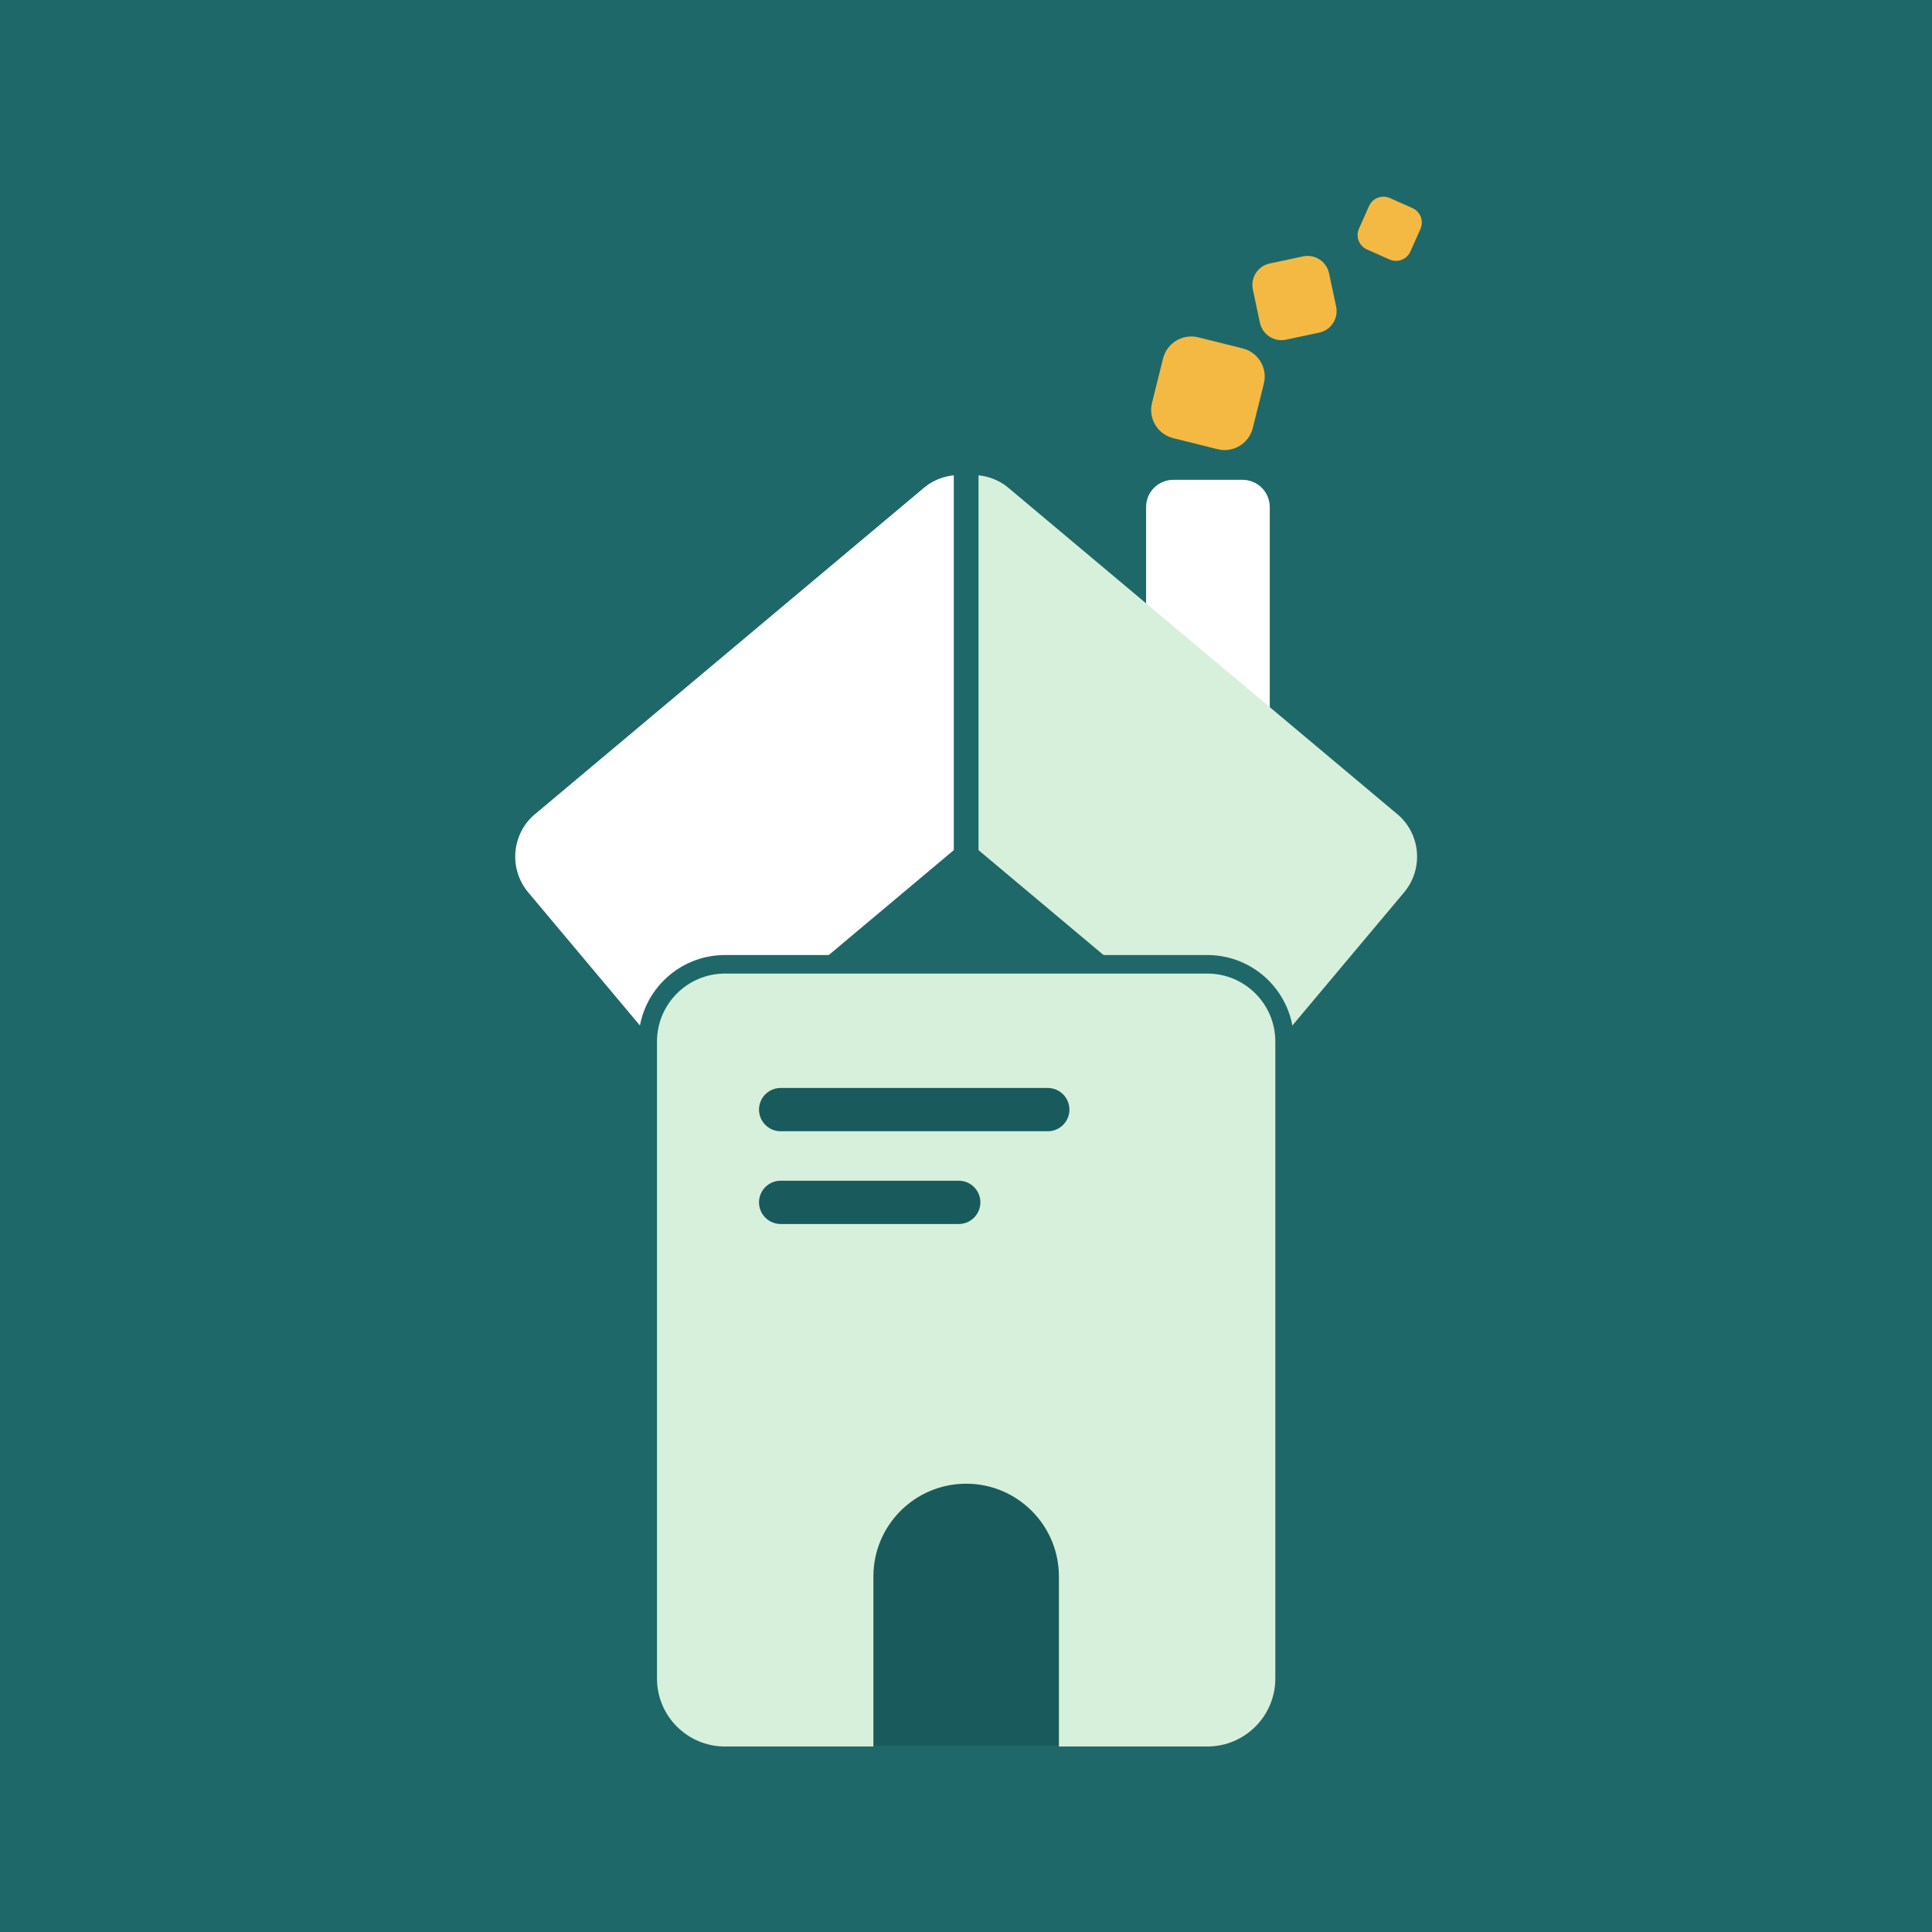
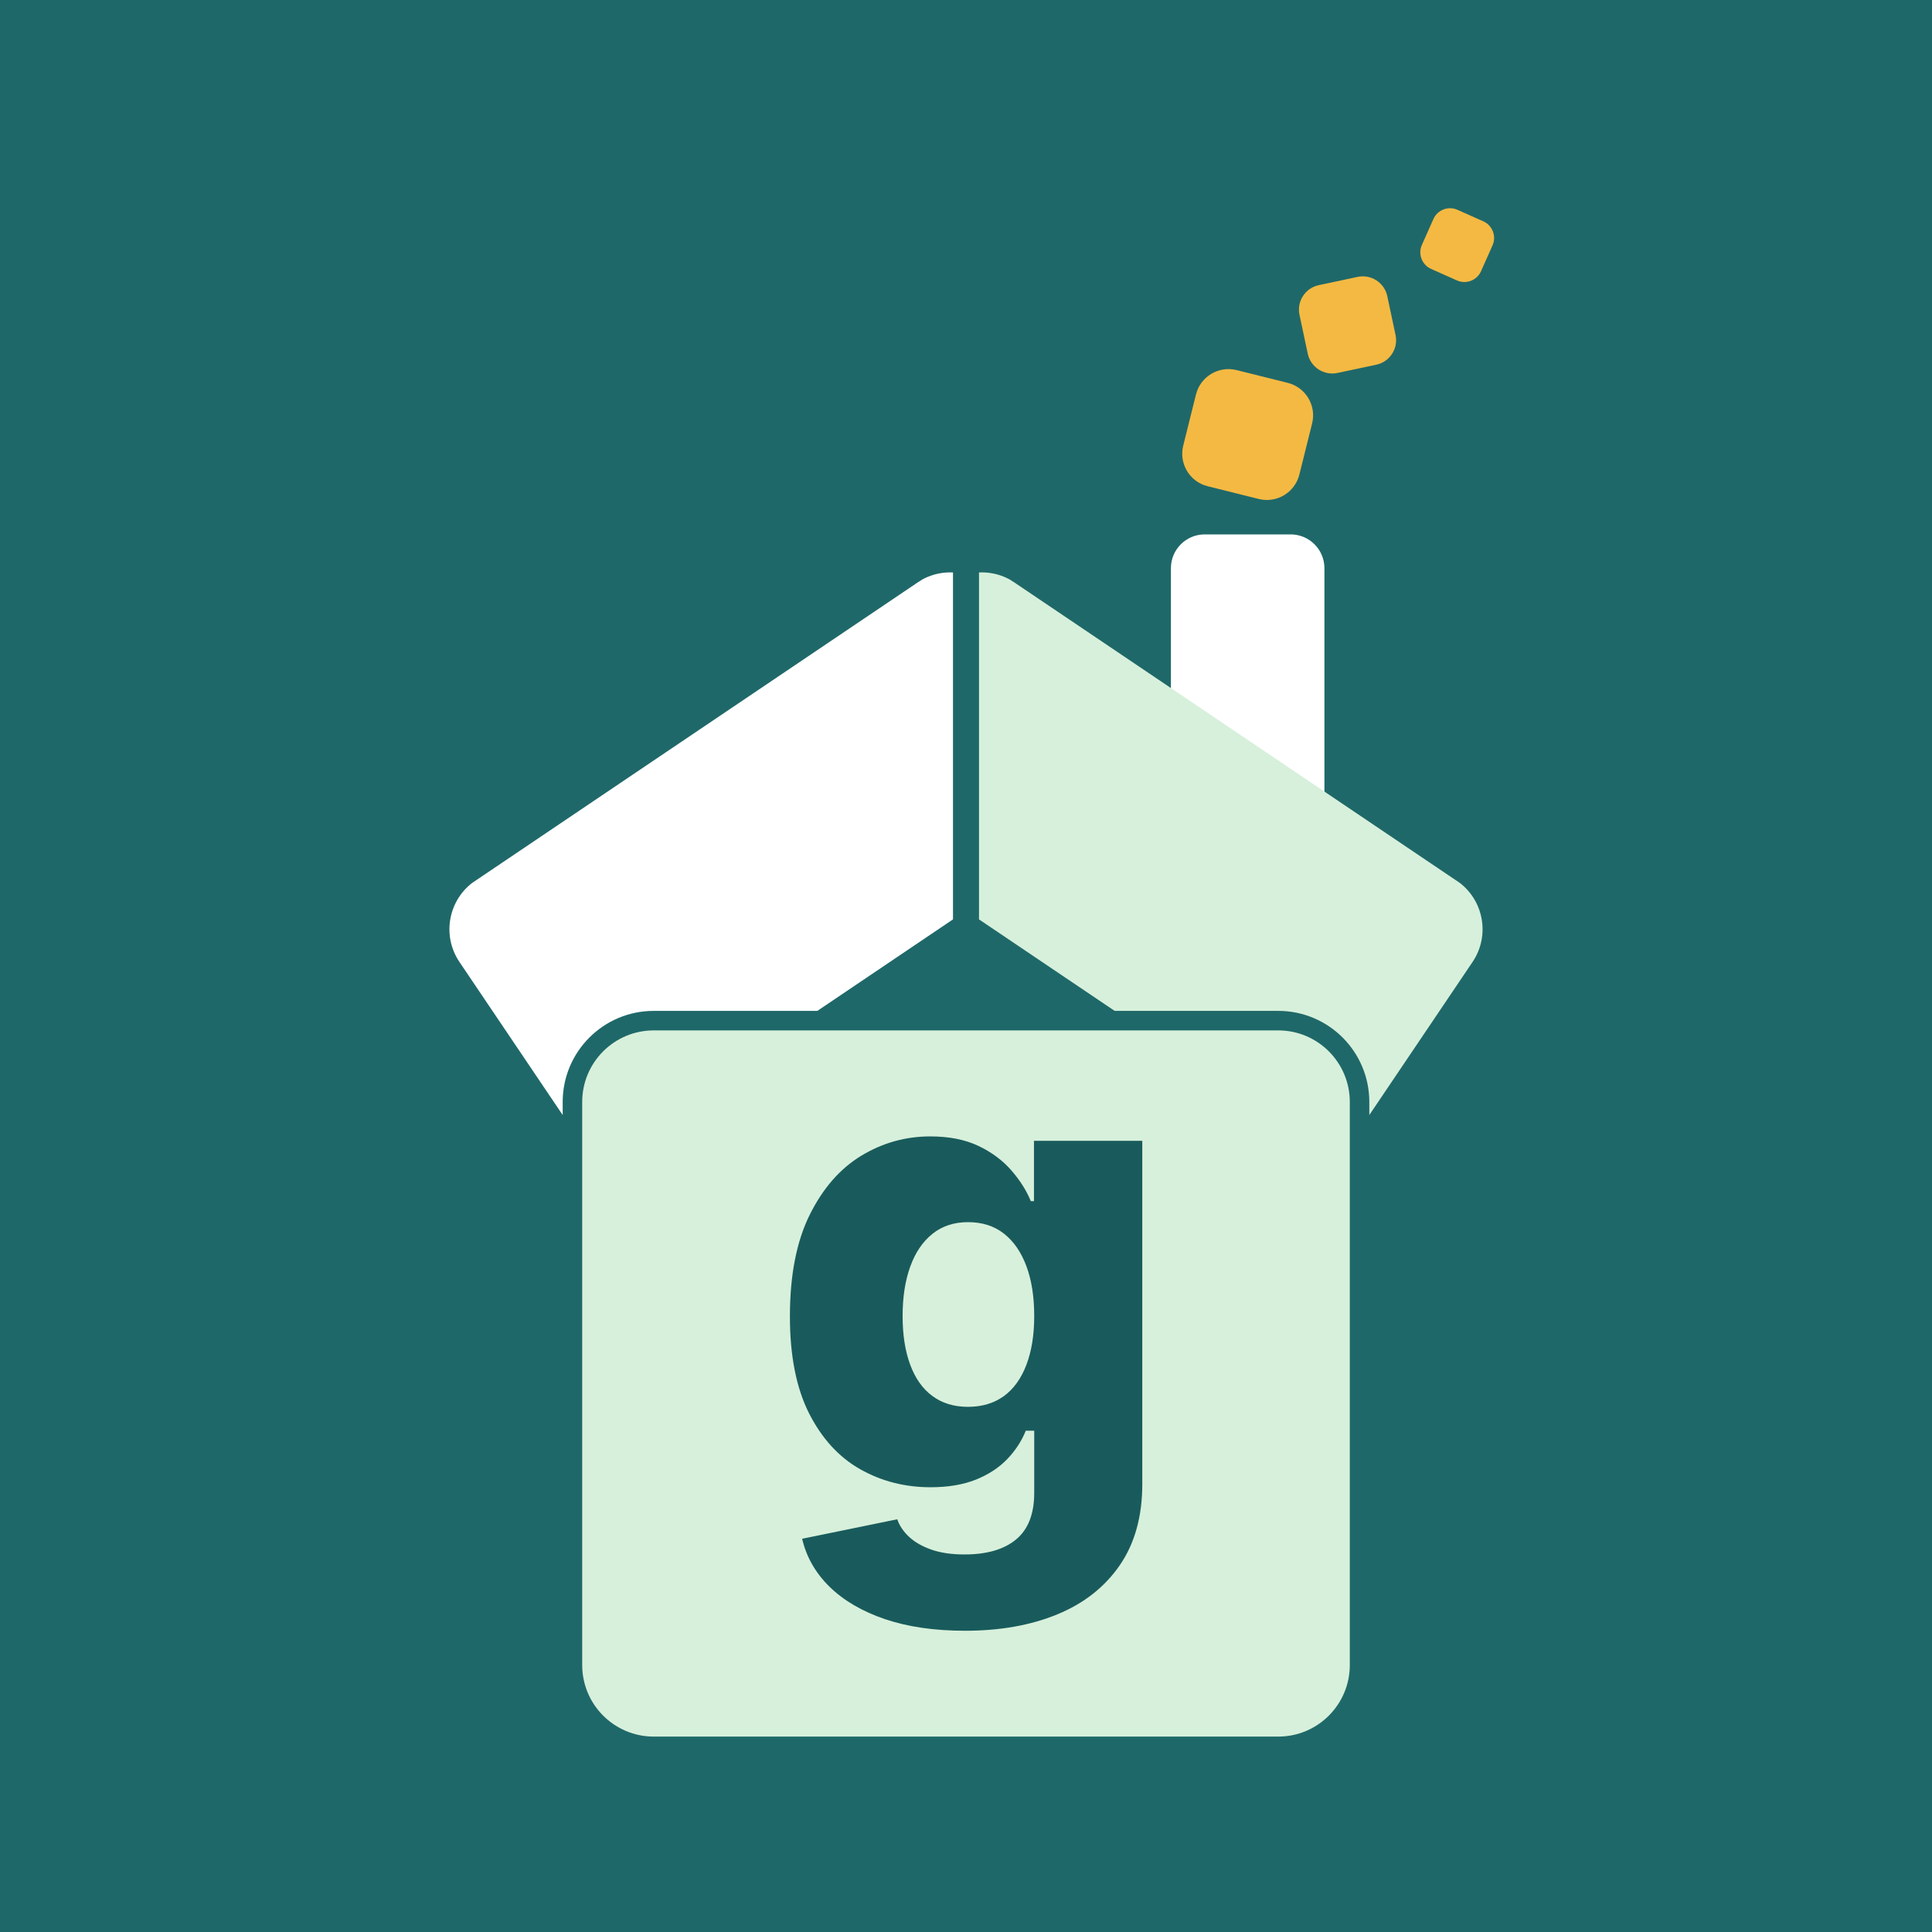
- <svg xmlns="http://www.w3.org/2000/svg" viewBox="-312.5 -146.3 624.9 624.9" width="512" height="512">
+ <svg xmlns="http://www.w3.org/2000/svg" viewBox="-297 -169 594 594" width="512" height="512">
  <defs>
    <clipPath id="roof">
-       <path d="M-1532.1 1285.6 L-13.8 11.6 Q0 0 13.8 11.6 L1532.1 1285.6 Z" />
+       <path d="M-1658.1 1118.4 L-14.9 10.1 Q0 0 14.9 10.1 L1658.1 1118.4 Z" />
    </clipPath>
    <clipPath id="hl">
      <rect x="-2000" y="-2000" width="1996" height="4000" />
    </clipPath>
    <clipPath id="hr">
      <rect x="4" y="-2000" width="2000" height="4000" />
    </clipPath>
  </defs>
-   <rect x="-312.5" y="-146.3" width="624.9" height="624.9" fill="#1f6869" />
-   <rect x="58.2" y="8.9" width="40" height="93.6" rx="8.8" fill="#ffffff" />
-   <rect x="61.4" y="-35.9" width="33.6" height="33.6" rx="9.4" fill="#f4b942" transform="rotate(14 78.2 -19.1)" />
-   <rect x="93.6" y="-62.5" width="25.2" height="25.2" rx="7.1" fill="#f4b942" transform="rotate(-12 106.2 -49.9)" />
-   <rect x="127.9" y="-81.4" width="18.2" height="18.2" rx="5.1" fill="#f4b942" transform="rotate(24 137 -72.3)" />
+   <rect x="-297" y="-169" width="594" height="594" fill="#1f6869" />
+   <rect x="63" y="-4.7" width="47.2" height="99" rx="10.4" fill="#ffffff" />
+   <rect x="68.2" y="-53.8" width="36.8" height="36.8" rx="10.3" fill="#f4b942" transform="rotate(14 86.6 -35.4)" />
+   <rect x="103.5" y="-82.9" width="27.6" height="27.6" rx="7.7" fill="#f4b942" transform="rotate(-12 117.3 -69.1)" />
+   <rect x="141.1" y="-103.6" width="19.9" height="19.9" rx="5.6" fill="#f4b942" transform="rotate(24 151 -93.7)" />
  <g clip-path="url(#roof)">
    <g clip-path="url(#hl)" fill="#ffffff">
-       <g transform="rotate(50)">
-         <rect width="96" height="200" rx="18" />
+       <g transform="rotate(56)">
+         <rect width="92" height="200" rx="18" />
      </g>
    </g>
    <g clip-path="url(#hr)" fill="#d7f0db">
-       <g transform="scale(-1 1) rotate(50)">
-         <rect width="96" height="200" rx="18" />
+       <g transform="scale(-1 1) rotate(56)">
+         <rect width="92" height="200" rx="18" />
      </g>
    </g>
  </g>
-   <rect x="-100" y="168.6" width="200" height="250" rx="22" fill="#d7f0db" stroke="#1f6869" stroke-width="12" paint-order="stroke" />
-   <line x1="-60" y1="212.6" x2="26.4" y2="212.6" stroke="#195b5c" stroke-width="14" stroke-linecap="round" />
-   <line x1="-60" y1="242.6" x2="-2.4" y2="242.6" stroke="#195b5c" stroke-width="14" stroke-linecap="round" />
-   <path d="M-30 418.6 V363.6 a30 30 0 0 1 60 0 V418.6 Z" fill="#195b5c" />
+   <rect x="-118" y="147.8" width="236" height="217.12" rx="22" fill="#d7f0db" stroke="#1f6869" stroke-width="12" paint-order="stroke" />
+   <path d="M30.76 21.58L30.76 21.58Q23.63 21.58 18.31 19.78Q12.99 17.97 9.69 14.75Q6.40 11.52 5.42 7.28L5.42 7.28L20.21 4.25Q20.70 5.71 22.02 6.96Q23.34 8.20 25.49 8.96Q27.64 9.72 30.66 9.72L30.66 9.72Q35.89 9.72 38.70 7.37Q41.50 5.03 41.50 0.15L41.50 0.15L41.50-9.52L40.19-9.52Q39.21-7.08 37.28-5.08Q35.35-3.08 32.40-1.90Q29.44-0.73 25.39-0.73L25.39-0.73Q19.38-0.73 14.43-3.54Q9.47-6.35 6.49-12.23Q3.52-18.12 3.52-27.29L3.52-27.29Q3.52-36.87 6.59-43.07Q9.67-49.27 14.62-52.27Q19.58-55.27 25.34-55.27L25.34-55.27Q29.69-55.27 32.79-53.81Q35.89-52.34 37.92-50.02Q39.94-47.71 40.97-45.21L40.97-45.21L41.46-45.21L41.46-54.59L58.30-54.59L58.30-1.22Q58.30 6.30 54.81 11.38Q51.32 16.46 45.12 19.02Q38.92 21.58 30.76 21.58ZM31.20-13.23L31.20-13.23Q34.47-13.23 36.77-14.89Q39.06-16.55 40.28-19.75Q41.50-22.95 41.50-27.34L41.50-27.34Q41.50-31.84 40.28-35.11Q39.06-38.38 36.79-40.16Q34.52-41.94 31.20-41.94L31.20-41.94Q27.93-41.94 25.66-40.11Q23.39-38.28 22.22-35.01Q21.04-31.74 21.04-27.34L21.04-27.34Q21.04-22.95 22.22-19.78Q23.39-16.60 25.66-14.92Q27.93-13.23 31.20-13.23Z" fill="#195b5c" transform="translate(-61.1 289.7) scale(1.9777)" />
</svg>
